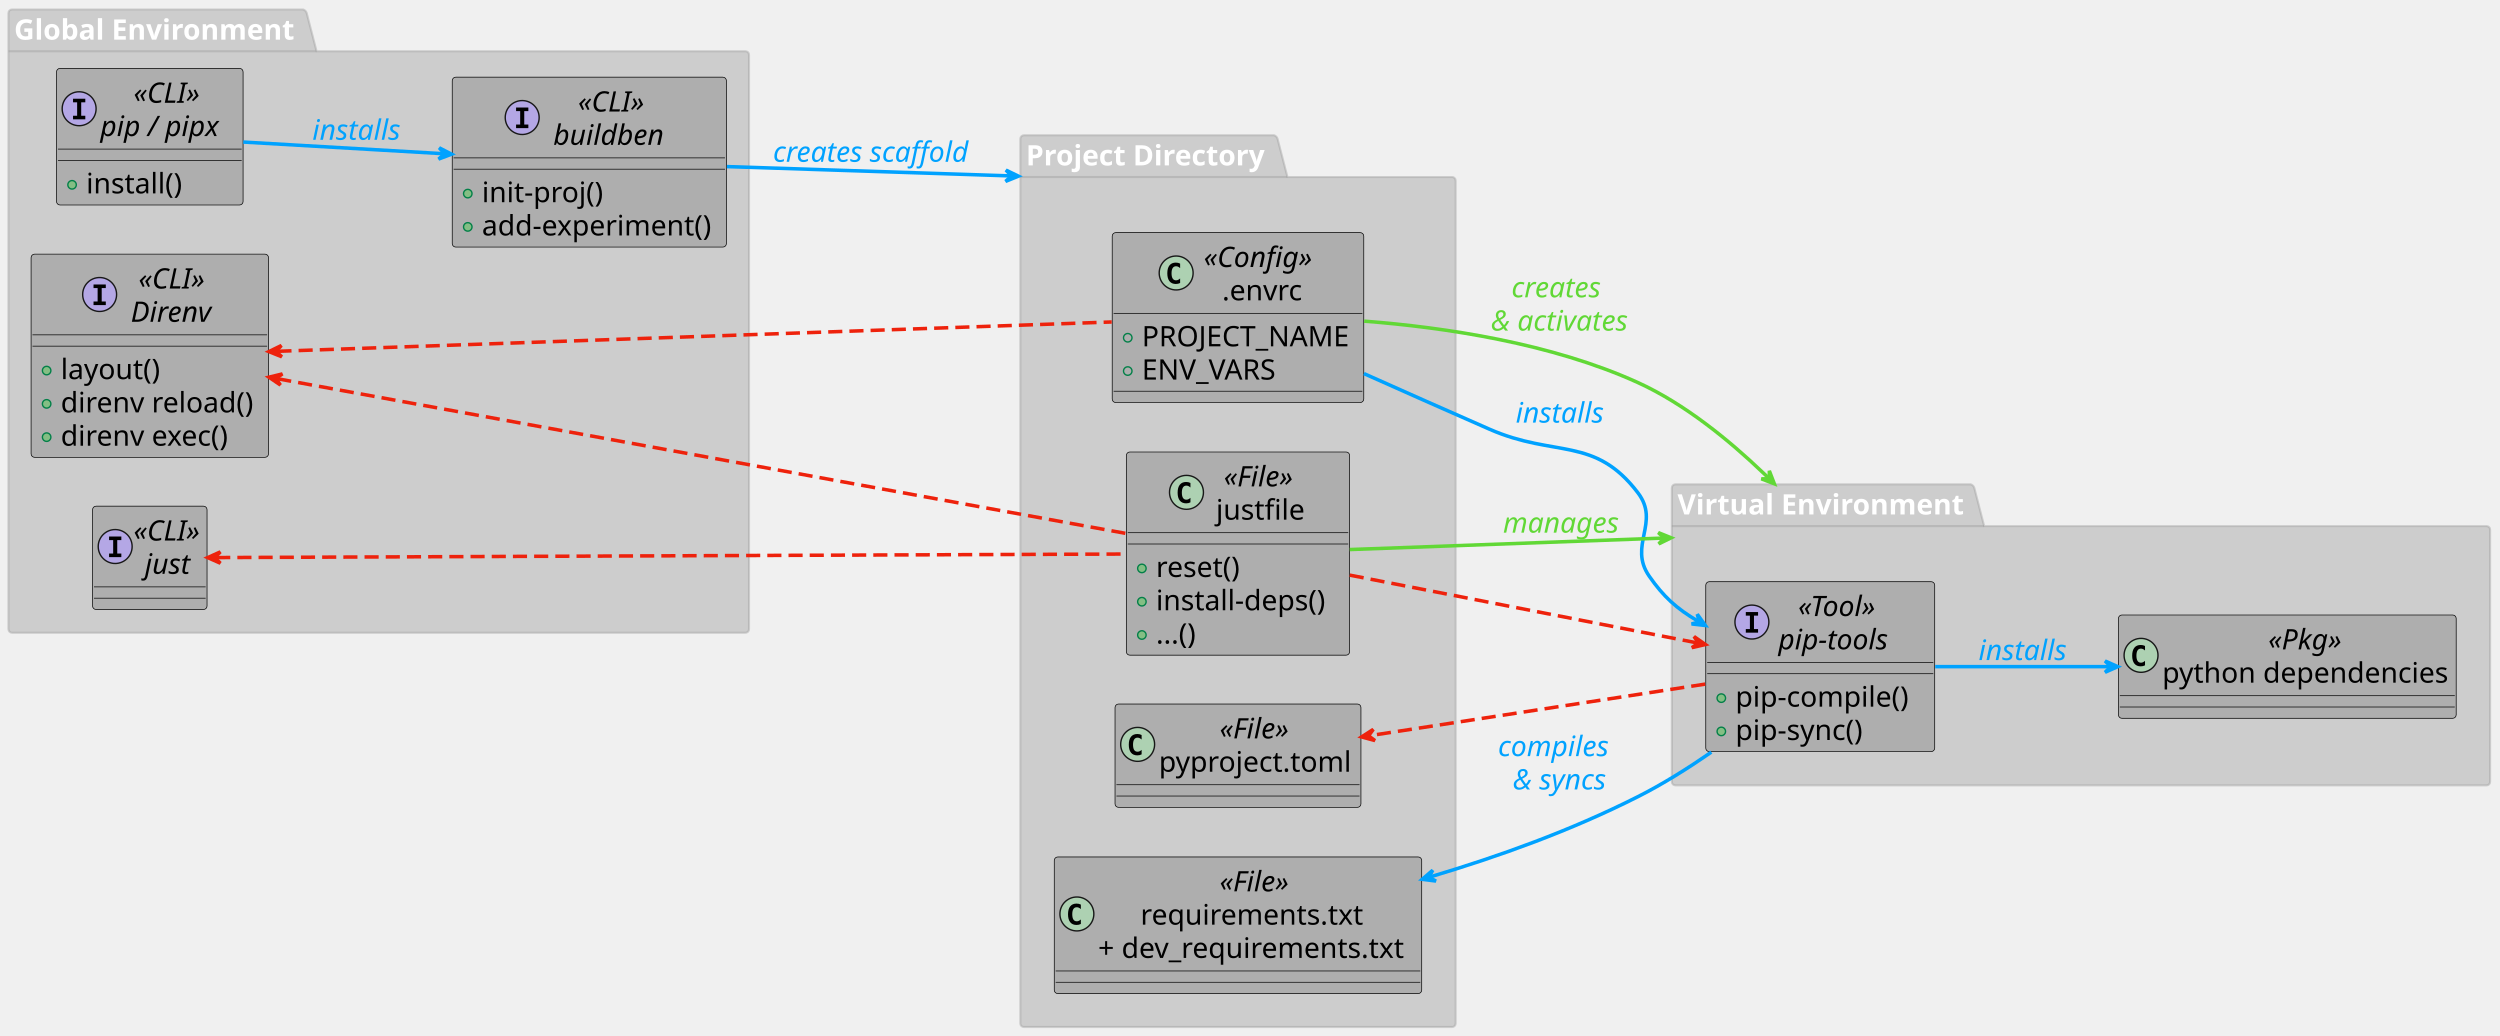
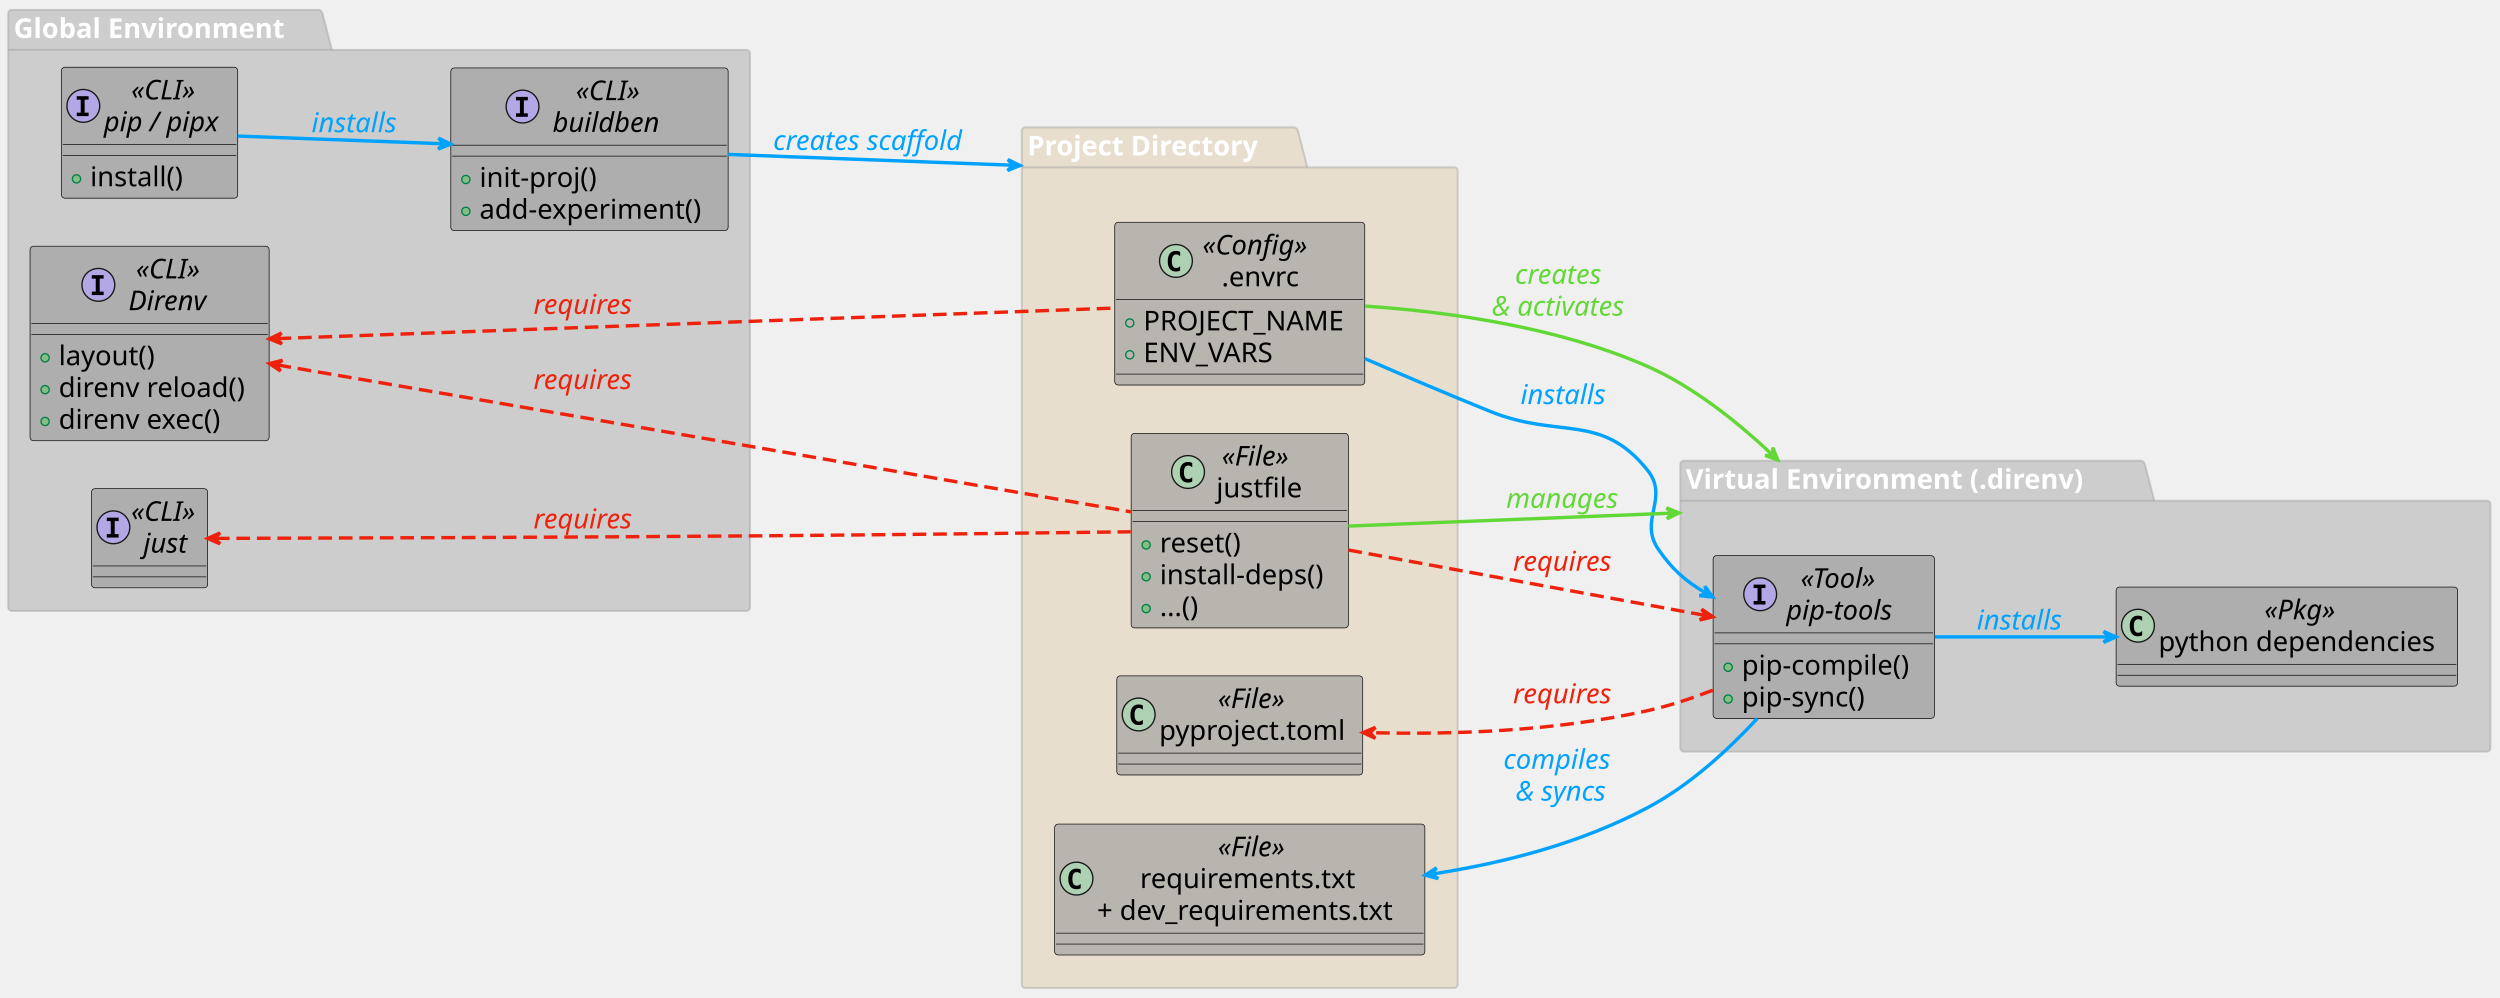
- <svg xmlns="http://www.w3.org/2000/svg" contentStyleType="text/css" height="733px" preserveAspectRatio="none" style="width:1769px;height:733px;" version="1.1" viewBox="0 0 1769 733" width="1769px" zoomAndPan="magnify">
+ <svg xmlns="http://www.w3.org/2000/svg" contentStyleType="text/css" height="730px" preserveAspectRatio="none" style="width:1830px;height:730px;" version="1.1" viewBox="0 0 1830 730" width="1830px" zoomAndPan="magnify">
  <defs />
  <g>
    <g id="cluster_GE">
-       <path d="M8.5,6.719 L214.5,6.719 A3.75,3.75 0 0 1 217,9.219 L224,36.273 L527.5,36.273 A2.5,2.5 0 0 1 530,38.773 L530,445.219 A2.5,2.5 0 0 1 527.5,447.719 L8.5,447.719 A2.5,2.5 0 0 1 6,445.219 L6,9.219 A2.5,2.5 0 0 1 8.5,6.719 " fill="#999999" fill-opacity="0.4" style="stroke:#99999966;stroke-width:1.5;" />
-       <line style="stroke:#99999966;stroke-width:1.5;" x1="6" x2="224" y1="36.273" y2="36.273" />
-       <text fill="#FFFFFF" font-family="sans-serif" font-size="20" font-weight="bold" lengthAdjust="spacing" textLength="205" x="10" y="28.055">Global Environment</text>
+       <path d="M8.5,7.217 L233.5,7.217 A3.75,3.75 0 0 1 236,9.717 L243,36.498 L546.5,36.498 A2.5,2.5 0 0 1 549,38.998 L549,444.717 A2.5,2.5 0 0 1 546.5,447.217 L8.5,447.217 A2.5,2.5 0 0 1 6,444.717 L6,9.717 A2.5,2.5 0 0 1 8.5,7.217 " fill="#999999" fill-opacity="0.4" style="stroke:#99999966;stroke-width:1.5;" />
+       <line style="stroke:#99999966;stroke-width:1.5;" x1="6" x2="243" y1="36.498" y2="36.498" />
+       <text fill="#FFFFFF" font-family="sans-serif" font-size="20" font-weight="bold" lengthAdjust="spacing" textLength="224" x="10" y="27.781">Global Environment</text>
    </g>
    <g id="cluster_PDIR">
-       <path d="M724.5,95.719 L901.5,95.719 A3.75,3.75 0 0 1 904,98.219 L911,125.273 L1027.5,125.273 A2.5,2.5 0 0 1 1030,127.773 L1030,724.219 A2.5,2.5 0 0 1 1027.5,726.719 L724.5,726.719 A2.5,2.5 0 0 1 722,724.219 L722,98.219 A2.5,2.5 0 0 1 724.5,95.719 " fill="#999999" fill-opacity="0.4" style="stroke:#99999966;stroke-width:1.5;" />
-       <line style="stroke:#99999966;stroke-width:1.5;" x1="722" x2="911" y1="125.273" y2="125.273" />
-       <text fill="#FFFFFF" font-family="sans-serif" font-size="20" font-weight="bold" lengthAdjust="spacing" textLength="176" x="726" y="117.055">Project Directory</text>
+       <path d="M750.5,93.217 L947.5,93.217 A3.75,3.75 0 0 1 950,95.717 L957,122.498 L1064.5,122.498 A2.5,2.5 0 0 1 1067,124.998 L1067,720.717 A2.5,2.5 0 0 1 1064.5,723.217 L750.5,723.217 A2.5,2.5 0 0 1 748,720.717 L748,95.717 A2.5,2.5 0 0 1 750.5,93.217 " fill="#D9C499" fill-opacity="0.4" style="stroke:#99999966;stroke-width:1.5;" />
+       <line style="stroke:#99999966;stroke-width:1.5;" x1="748" x2="957" y1="122.498" y2="122.498" />
+       <text fill="#FFFFFF" font-family="sans-serif" font-size="20" font-weight="bold" lengthAdjust="spacing" textLength="196" x="752" y="113.781">Project Directory</text>
    </g>
    <g id="cluster_VENV">
-       <path d="M1185.5,342.719 L1394.5,342.719 A3.75,3.75 0 0 1 1397,345.219 L1404,372.273 L1759.5,372.273 A2.5,2.5 0 0 1 1762,374.773 L1762,553.219 A2.5,2.5 0 0 1 1759.5,555.719 L1185.5,555.719 A2.5,2.5 0 0 1 1183,553.219 L1183,345.219 A2.5,2.5 0 0 1 1185.5,342.719 " fill="#999999" fill-opacity="0.4" style="stroke:#99999966;stroke-width:1.5;" />
-       <line style="stroke:#99999966;stroke-width:1.5;" x1="1183" x2="1404" y1="372.273" y2="372.273" />
-       <text fill="#FFFFFF" font-family="sans-serif" font-size="20" font-weight="bold" lengthAdjust="spacing" textLength="208" x="1187" y="364.055">Virtual Environment</text>
+       <path d="M1232.5,337.217 L1567.5,337.217 A3.75,3.75 0 0 1 1570,339.717 L1577,366.498 L1820.5,366.498 A2.5,2.5 0 0 1 1823,368.998 L1823,547.717 A2.5,2.5 0 0 1 1820.5,550.217 L1232.5,550.217 A2.5,2.5 0 0 1 1230,547.717 L1230,339.717 A2.5,2.5 0 0 1 1232.5,337.217 " fill="#999999" fill-opacity="0.4" style="stroke:#99999966;stroke-width:1.5;" />
+       <line style="stroke:#99999966;stroke-width:1.5;" x1="1230" x2="1577" y1="366.498" y2="366.498" />
+       <text fill="#FFFFFF" font-family="sans-serif" font-size="20" font-weight="bold" lengthAdjust="spacing" textLength="334" x="1234" y="357.781">Virtual Environment (.direnv)</text>
    </g>
    <g id="elem_B">
-       <rect codeLine="26" fill="#999999" fill-opacity="0.6" height="120.219" id="B" rx="2.5" ry="2.5" style="stroke:#000000;stroke-width:0.5;" width="194" x="320" y="54.609" />
-       <ellipse cx="369.5" cy="83.163" fill="#B4A7E5" rx="12" ry="12" style="stroke:#181818;stroke-width:1.0;" />
-       <path d="M365.18,78.622 L365.18,76.083 L373.861,76.083 L373.861,78.622 L370.961,78.622 L370.961,88.124 L373.861,88.124 L373.861,90.663 L365.18,90.663 L365.18,88.124 L368.08,88.124 L368.08,78.622 Z " fill="#000000" />
-       <text fill="#000000" font-family="sans-serif" font-size="20" font-style="italic" lengthAdjust="spacing" textLength="51" x="409" y="78.945">«CLI»</text>
-       <text fill="#000000" font-family="sans-serif" font-size="20" font-style="italic" lengthAdjust="spacing" textLength="86" x="391.5" y="102.499">buildben</text>
-       <line style="stroke:#000000;stroke-width:0.5;" x1="321" x2="513" y1="111.718" y2="111.718" />
-       <line style="stroke:#000000;stroke-width:0.5;" x1="321" x2="513" y1="119.718" y2="119.718" />
-       <ellipse cx="331" cy="136.995" fill="#84BE84" rx="3" ry="3" style="stroke:#038048;stroke-width:1.0;" />
-       <text fill="#000000" font-family="sans-serif" font-size="20" lengthAdjust="spacing" textLength="96" x="341" y="143.054">init-proj()</text>
-       <ellipse cx="331" cy="160.55" fill="#84BE84" rx="3" ry="3" style="stroke:#038048;stroke-width:1.0;" />
-       <text fill="#000000" font-family="sans-serif" font-size="20" lengthAdjust="spacing" textLength="167" x="341" y="166.609">add-experiment()</text>
+       <rect codeLine="26" fill="#999999" fill-opacity="0.6" height="119.125" id="B" rx="2.5" ry="2.5" style="stroke:#000000;stroke-width:0.5;" width="203" x="330" y="49.717" />
+       <ellipse cx="382.5" cy="77.998" fill="#B4A7E5" rx="12" ry="12" style="stroke:#181818;stroke-width:1.0;" />
+       <path d="M377.688,73.451 L377.688,70.92 L386.359,70.92 L386.359,73.451 L383.469,73.451 L383.469,82.951 L386.359,82.951 L386.359,85.498 L377.688,85.498 L377.688,82.951 L380.578,82.951 L380.578,73.451 L377.688,73.451 Z " fill="#000000" />
+       <text fill="#000000" font-family="sans-serif" font-size="20" font-style="italic" lengthAdjust="spacing" textLength="55" x="421.5" y="73.281">«CLI»</text>
+       <text fill="#000000" font-family="sans-serif" font-size="20" font-style="italic" lengthAdjust="spacing" textLength="89" x="404.5" y="96.562">buildben</text>
+       <line style="stroke:#000000;stroke-width:0.5;" x1="331" x2="532" y1="106.279" y2="106.279" />
+       <line style="stroke:#000000;stroke-width:0.5;" x1="331" x2="532" y1="114.279" y2="114.279" />
+       <ellipse cx="341" cy="131.42" fill="#84BE84" rx="3" ry="3" style="stroke:#038048;stroke-width:1.0;" />
+       <text fill="#000000" font-family="sans-serif" font-size="20" lengthAdjust="spacing" textLength="95" x="351" y="136.844">init-proj()</text>
+       <ellipse cx="341" cy="154.701" fill="#84BE84" rx="3" ry="3" style="stroke:#038048;stroke-width:1.0;" />
+       <text fill="#000000" font-family="sans-serif" font-size="20" lengthAdjust="spacing" textLength="176" x="351" y="160.125">add-experiment()</text>
    </g>
    <g id="elem_PIP">
-       <rect codeLine="30" fill="#999999" fill-opacity="0.6" height="96.664" id="PIP" rx="2.5" ry="2.5" style="stroke:#000000;stroke-width:0.5;" width="132" x="40" y="48.389" />
-       <ellipse cx="56" cy="76.943" fill="#B4A7E5" rx="12" ry="12" style="stroke:#181818;stroke-width:1.0;" />
-       <path d="M51.68,72.402 L51.68,69.863 L60.361,69.863 L60.361,72.402 L57.461,72.402 L57.461,81.904 L60.361,81.904 L60.361,84.443 L51.68,84.443 L51.68,81.904 L54.58,81.904 L54.58,72.402 Z " fill="#000000" />
-       <text fill="#000000" font-family="sans-serif" font-size="20" font-style="italic" lengthAdjust="spacing" textLength="51" x="94.5" y="72.725">«CLI»</text>
-       <text fill="#000000" font-family="sans-serif" font-size="20" font-style="italic" lengthAdjust="spacing" textLength="98" x="71" y="96.279">pip / pipx</text>
-       <line style="stroke:#000000;stroke-width:0.5;" x1="41" x2="171" y1="105.498" y2="105.498" />
-       <line style="stroke:#000000;stroke-width:0.5;" x1="41" x2="171" y1="113.498" y2="113.498" />
-       <ellipse cx="51" cy="130.775" fill="#84BE84" rx="3" ry="3" style="stroke:#038048;stroke-width:1.0;" />
-       <text fill="#000000" font-family="sans-serif" font-size="20" lengthAdjust="spacing" textLength="72" x="61" y="136.834">install()</text>
+       <rect codeLine="30" fill="#999999" fill-opacity="0.6" height="95.844" id="PIP" rx="2.5" ry="2.5" style="stroke:#000000;stroke-width:0.5;" width="129" x="45" y="49.217" />
+       <ellipse cx="61" cy="77.498" fill="#B4A7E5" rx="12" ry="12" style="stroke:#181818;stroke-width:1.0;" />
+       <path d="M56.188,72.951 L56.188,70.42 L64.859,70.42 L64.859,72.951 L61.969,72.951 L61.969,82.451 L64.859,82.451 L64.859,84.998 L56.188,84.998 L56.188,82.451 L59.078,82.451 L59.078,72.951 L56.188,72.951 Z " fill="#000000" />
+       <text fill="#000000" font-family="sans-serif" font-size="20" font-style="italic" lengthAdjust="spacing" textLength="55" x="96" y="72.781">«CLI»</text>
+       <text fill="#000000" font-family="sans-serif" font-size="20" font-style="italic" lengthAdjust="spacing" textLength="95" x="76" y="96.062">pip / pipx</text>
+       <line style="stroke:#000000;stroke-width:0.5;" x1="46" x2="173" y1="105.779" y2="105.779" />
+       <line style="stroke:#000000;stroke-width:0.5;" x1="46" x2="173" y1="113.779" y2="113.779" />
+       <ellipse cx="56" cy="130.92" fill="#84BE84" rx="3" ry="3" style="stroke:#038048;stroke-width:1.0;" />
+       <text fill="#000000" font-family="sans-serif" font-size="20" lengthAdjust="spacing" textLength="77" x="66" y="136.344">install()</text>
    </g>
    <g id="elem_J">
-       <rect codeLine="34" fill="#999999" fill-opacity="0.6" height="73.109" id="J" rx="2.5" ry="2.5" style="stroke:#000000;stroke-width:0.5;" width="81" x="65.5" y="358.169" />
-       <ellipse cx="81.5" cy="386.723" fill="#B4A7E5" rx="12" ry="12" style="stroke:#181818;stroke-width:1.0;" />
-       <path d="M77.18,382.182 L77.18,379.643 L85.861,379.643 L85.861,382.182 L82.961,382.182 L82.961,391.684 L85.861,391.684 L85.861,394.223 L77.18,394.223 L77.18,391.684 L80.08,391.684 L80.08,382.182 Z " fill="#000000" />
-       <text fill="#000000" font-family="sans-serif" font-size="20" font-style="italic" lengthAdjust="spacing" textLength="51" x="94.5" y="382.505">«CLI»</text>
-       <text fill="#000000" font-family="sans-serif" font-size="20" font-style="italic" lengthAdjust="spacing" textLength="35" x="102.5" y="406.059">just</text>
-       <line style="stroke:#000000;stroke-width:0.5;" x1="66.5" x2="145.5" y1="415.278" y2="415.278" />
-       <line style="stroke:#000000;stroke-width:0.5;" x1="66.5" x2="145.5" y1="423.278" y2="423.278" />
+       <rect codeLine="34" fill="#999999" fill-opacity="0.6" height="72.562" id="J" rx="2.5" ry="2.5" style="stroke:#000000;stroke-width:0.5;" width="85" x="67" y="357.717" />
+       <ellipse cx="83" cy="385.998" fill="#B4A7E5" rx="12" ry="12" style="stroke:#181818;stroke-width:1.0;" />
+       <path d="M78.188,381.451 L78.188,378.92 L86.859,378.92 L86.859,381.451 L83.969,381.451 L83.969,390.951 L86.859,390.951 L86.859,393.498 L78.188,393.498 L78.188,390.951 L81.078,390.951 L81.078,381.451 L78.188,381.451 Z " fill="#000000" />
+       <text fill="#000000" font-family="sans-serif" font-size="20" font-style="italic" lengthAdjust="spacing" textLength="55" x="96" y="381.281">«CLI»</text>
+       <text fill="#000000" font-family="sans-serif" font-size="20" font-style="italic" lengthAdjust="spacing" textLength="37" x="105" y="404.562">just</text>
+       <line style="stroke:#000000;stroke-width:0.5;" x1="68" x2="151" y1="414.279" y2="414.279" />
+       <line style="stroke:#000000;stroke-width:0.5;" x1="68" x2="151" y1="422.279" y2="422.279" />
    </g>
    <g id="elem_D">
-       <rect codeLine="35" fill="#999999" fill-opacity="0.6" height="143.773" id="D" rx="2.5" ry="2.5" style="stroke:#000000;stroke-width:0.5;" width="168" x="22" y="179.829" />
-       <ellipse cx="70.5" cy="208.383" fill="#B4A7E5" rx="12" ry="12" style="stroke:#181818;stroke-width:1.0;" />
-       <path d="M66.18,203.842 L66.18,201.303 L74.861,201.303 L74.861,203.842 L71.961,203.842 L71.961,213.344 L74.861,213.344 L74.861,215.883 L66.18,215.883 L66.18,213.344 L69.08,213.344 L69.08,203.842 Z " fill="#000000" />
-       <text fill="#000000" font-family="sans-serif" font-size="20" font-style="italic" lengthAdjust="spacing" textLength="51" x="98" y="204.165">«CLI»</text>
-       <text fill="#000000" font-family="sans-serif" font-size="20" font-style="italic" lengthAdjust="spacing" textLength="62" x="92.5" y="227.719">Direnv</text>
-       <line style="stroke:#000000;stroke-width:0.5;" x1="23" x2="189" y1="236.938" y2="236.938" />
-       <line style="stroke:#000000;stroke-width:0.5;" x1="23" x2="189" y1="244.938" y2="244.938" />
-       <ellipse cx="33" cy="262.216" fill="#84BE84" rx="3" ry="3" style="stroke:#038048;stroke-width:1.0;" />
-       <text fill="#000000" font-family="sans-serif" font-size="20" lengthAdjust="spacing" textLength="72" x="43" y="268.274">layout()</text>
-       <ellipse cx="33" cy="285.77" fill="#84BE84" rx="3" ry="3" style="stroke:#038048;stroke-width:1.0;" />
-       <text fill="#000000" font-family="sans-serif" font-size="20" lengthAdjust="spacing" textLength="141" x="43" y="291.829">direnv reload()</text>
-       <ellipse cx="33" cy="309.325" fill="#84BE84" rx="3" ry="3" style="stroke:#038048;stroke-width:1.0;" />
-       <text fill="#000000" font-family="sans-serif" font-size="20" lengthAdjust="spacing" textLength="124" x="43" y="315.383">direnv exec()</text>
+       <rect codeLine="35" fill="#999999" fill-opacity="0.6" height="142.406" id="D" rx="2.5" ry="2.5" style="stroke:#000000;stroke-width:0.5;" width="175" x="22" y="180.217" />
+       <ellipse cx="72" cy="208.498" fill="#B4A7E5" rx="12" ry="12" style="stroke:#181818;stroke-width:1.0;" />
+       <path d="M67.188,203.951 L67.188,201.42 L75.859,201.42 L75.859,203.951 L72.969,203.951 L72.969,213.451 L75.859,213.451 L75.859,215.998 L67.188,215.998 L67.188,213.451 L70.078,213.451 L70.078,203.951 L67.188,203.951 Z " fill="#000000" />
+       <text fill="#000000" font-family="sans-serif" font-size="20" font-style="italic" lengthAdjust="spacing" textLength="55" x="99.5" y="203.781">«CLI»</text>
+       <text fill="#000000" font-family="sans-serif" font-size="20" font-style="italic" lengthAdjust="spacing" textLength="66" x="94" y="227.062">Direnv</text>
+       <line style="stroke:#000000;stroke-width:0.5;" x1="23" x2="196" y1="236.779" y2="236.779" />
+       <line style="stroke:#000000;stroke-width:0.5;" x1="23" x2="196" y1="244.779" y2="244.779" />
+       <ellipse cx="33" cy="261.92" fill="#84BE84" rx="3" ry="3" style="stroke:#038048;stroke-width:1.0;" />
+       <text fill="#000000" font-family="sans-serif" font-size="20" lengthAdjust="spacing" textLength="78" x="43" y="267.344">layout()</text>
+       <ellipse cx="33" cy="285.201" fill="#84BE84" rx="3" ry="3" style="stroke:#038048;stroke-width:1.0;" />
+       <text fill="#000000" font-family="sans-serif" font-size="20" lengthAdjust="spacing" textLength="148" x="43" y="290.625">direnv reload()</text>
+       <ellipse cx="33" cy="308.482" fill="#84BE84" rx="3" ry="3" style="stroke:#038048;stroke-width:1.0;" />
+       <text fill="#000000" font-family="sans-serif" font-size="20" lengthAdjust="spacing" textLength="131" x="43" y="313.906">direnv exec()</text>
    </g>
    <g id="elem_PPRT">
-       <rect codeLine="46" fill="#999999" fill-opacity="0.6" height="73.109" id="PPRT" rx="2.5" ry="2.5" style="stroke:#000000;stroke-width:0.5;" width="174" x="789" y="498.169" />
-       <ellipse cx="805" cy="526.723" fill="#ADD1B2" rx="12" ry="12" style="stroke:#181818;stroke-width:1.0;" />
-       <path d="M807.807,533.803 Q807.123,534.155 806.371,534.331 Q805.619,534.507 804.789,534.507 Q801.84,534.507 800.287,532.563 Q798.734,530.62 798.734,526.948 Q798.734,523.266 800.287,521.323 Q801.84,519.38 804.789,519.38 Q805.619,519.38 806.381,519.556 Q807.143,519.731 807.807,520.083 L807.807,523.286 Q807.064,522.602 806.366,522.285 Q805.668,521.968 804.926,521.968 Q803.344,521.968 802.538,523.222 Q801.732,524.477 801.732,526.948 Q801.732,529.409 802.538,530.664 Q803.344,531.919 804.926,531.919 Q805.668,531.919 806.366,531.601 Q807.064,531.284 807.807,530.6 Z " fill="#000000" />
-       <text fill="#000000" font-family="sans-serif" font-size="20" font-style="italic" lengthAdjust="spacing" textLength="54" x="863" y="522.505">«File»</text>
-       <text fill="#000000" font-family="sans-serif" font-size="20" lengthAdjust="spacing" textLength="140" x="820" y="546.059">pyproject.toml</text>
-       <line style="stroke:#000000;stroke-width:0.5;" x1="790" x2="962" y1="555.278" y2="555.278" />
-       <line style="stroke:#000000;stroke-width:0.5;" x1="790" x2="962" y1="563.278" y2="563.278" />
+       <rect codeLine="46" fill="#999999" fill-opacity="0.6" height="72.562" id="PPRT" rx="2.5" ry="2.5" style="stroke:#000000;stroke-width:0.5;" width="180" x="817.5" y="494.717" />
+       <ellipse cx="833.5" cy="522.998" fill="#ADD1B2" rx="12" ry="12" style="stroke:#181818;stroke-width:1.0;" />
+       <path d="M836.562,530.076 Q835.875,530.436 835.125,530.607 Q834.375,530.779 833.547,530.779 Q830.594,530.779 829.031,528.842 Q827.484,526.889 827.484,523.217 Q827.484,519.545 829.031,517.607 Q830.594,515.654 833.547,515.654 Q834.375,515.654 835.125,515.826 Q835.891,515.998 836.562,516.357 L836.562,519.561 Q835.812,518.873 835.109,518.561 Q834.422,518.248 833.672,518.248 Q832.094,518.248 831.281,519.498 Q830.484,520.748 830.484,523.217 Q830.484,525.686 831.281,526.936 Q832.094,528.186 833.672,528.186 Q834.422,528.186 835.109,527.873 Q835.812,527.561 836.562,526.873 L836.562,530.076 Z " fill="#000000" />
+       <text fill="#000000" font-family="sans-serif" font-size="20" font-style="italic" lengthAdjust="spacing" textLength="60" x="891.5" y="518.281">«File»</text>
+       <text fill="#000000" font-family="sans-serif" font-size="20" lengthAdjust="spacing" textLength="146" x="848.5" y="541.562">pyproject.toml</text>
+       <line style="stroke:#000000;stroke-width:0.5;" x1="818.5" x2="996.5" y1="551.279" y2="551.279" />
+       <line style="stroke:#000000;stroke-width:0.5;" x1="818.5" x2="996.5" y1="559.279" y2="559.279" />
    </g>
    <g id="elem_JF">
-       <rect codeLine="48" fill="#999999" fill-opacity="0.6" height="143.773" id="JF" rx="2.5" ry="2.5" style="stroke:#000000;stroke-width:0.5;" width="158" x="797" y="319.829" />
-       <ellipse cx="839.55" cy="348.383" fill="#ADD1B2" rx="12" ry="12" style="stroke:#181818;stroke-width:1.0;" />
-       <path d="M842.357,355.464 Q841.673,355.815 840.921,355.991 Q840.169,356.167 839.339,356.167 Q836.39,356.167 834.837,354.223 Q833.284,352.28 833.284,348.608 Q833.284,344.926 834.837,342.983 Q836.39,341.04 839.339,341.04 Q840.169,341.04 840.931,341.216 Q841.693,341.391 842.357,341.743 L842.357,344.946 Q841.615,344.262 840.916,343.945 Q840.218,343.628 839.476,343.628 Q837.894,343.628 837.088,344.882 Q836.282,346.137 836.282,348.608 Q836.282,351.069 837.088,352.324 Q837.894,353.579 839.476,353.579 Q840.218,353.579 840.916,353.261 Q841.615,352.944 842.357,352.26 Z " fill="#000000" />
-       <text fill="#000000" font-family="sans-serif" font-size="20" font-style="italic" lengthAdjust="spacing" textLength="54" x="865.95" y="344.165">«File»</text>
-       <text fill="#000000" font-family="sans-serif" font-size="20" lengthAdjust="spacing" textLength="65" x="860.45" y="367.719">justfile</text>
-       <line style="stroke:#000000;stroke-width:0.5;" x1="798" x2="954" y1="376.938" y2="376.938" />
-       <line style="stroke:#000000;stroke-width:0.5;" x1="798" x2="954" y1="384.938" y2="384.938" />
-       <ellipse cx="808" cy="402.216" fill="#84BE84" rx="3" ry="3" style="stroke:#038048;stroke-width:1.0;" />
-       <text fill="#000000" font-family="sans-serif" font-size="20" lengthAdjust="spacing" textLength="61" x="818" y="408.274">reset()</text>
-       <ellipse cx="808" cy="425.77" fill="#84BE84" rx="3" ry="3" style="stroke:#038048;stroke-width:1.0;" />
-       <text fill="#000000" font-family="sans-serif" font-size="20" lengthAdjust="spacing" textLength="131" x="818" y="431.829">install-deps()</text>
-       <ellipse cx="808" cy="449.325" fill="#84BE84" rx="3" ry="3" style="stroke:#038048;stroke-width:1.0;" />
-       <text fill="#000000" font-family="sans-serif" font-size="20" lengthAdjust="spacing" textLength="32" x="818" y="455.383">...()</text>
+       <rect codeLine="48" fill="#999999" fill-opacity="0.6" height="142.406" id="JF" rx="2.5" ry="2.5" style="stroke:#000000;stroke-width:0.5;" width="159" x="828" y="317.217" />
+       <ellipse cx="869.65" cy="345.498" fill="#ADD1B2" rx="12" ry="12" style="stroke:#181818;stroke-width:1.0;" />
+       <path d="M872.712,352.576 Q872.025,352.935 871.275,353.107 Q870.525,353.279 869.697,353.279 Q866.744,353.279 865.181,351.342 Q863.634,349.389 863.634,345.717 Q863.634,342.045 865.181,340.107 Q866.744,338.154 869.697,338.154 Q870.525,338.154 871.275,338.326 Q872.041,338.498 872.712,338.857 L872.712,342.06 Q871.962,341.373 871.259,341.06 Q870.572,340.748 869.822,340.748 Q868.244,340.748 867.431,341.998 Q866.634,343.248 866.634,345.717 Q866.634,348.185 867.431,349.435 Q868.244,350.685 869.822,350.685 Q870.572,350.685 871.259,350.373 Q871.962,350.06 872.712,349.373 L872.712,352.576 Z " fill="#000000" />
+       <text fill="#000000" font-family="sans-serif" font-size="20" font-style="italic" lengthAdjust="spacing" textLength="60" x="894.35" y="340.781">«File»</text>
+       <text fill="#000000" font-family="sans-serif" font-size="20" lengthAdjust="spacing" textLength="68" x="890.35" y="364.062">justfile</text>
+       <line style="stroke:#000000;stroke-width:0.5;" x1="829" x2="986" y1="373.779" y2="373.779" />
+       <line style="stroke:#000000;stroke-width:0.5;" x1="829" x2="986" y1="381.779" y2="381.779" />
+       <ellipse cx="839" cy="398.92" fill="#84BE84" rx="3" ry="3" style="stroke:#038048;stroke-width:1.0;" />
+       <text fill="#000000" font-family="sans-serif" font-size="20" lengthAdjust="spacing" textLength="66" x="849" y="404.344">reset()</text>
+       <ellipse cx="839" cy="422.201" fill="#84BE84" rx="3" ry="3" style="stroke:#038048;stroke-width:1.0;" />
+       <text fill="#000000" font-family="sans-serif" font-size="20" lengthAdjust="spacing" textLength="132" x="849" y="427.625">install-deps()</text>
+       <ellipse cx="839" cy="445.482" fill="#84BE84" rx="3" ry="3" style="stroke:#038048;stroke-width:1.0;" />
+       <text fill="#000000" font-family="sans-serif" font-size="20" lengthAdjust="spacing" textLength="34" x="849" y="450.906">...()</text>
    </g>
    <g id="elem_ERC">
-       <rect codeLine="54" fill="#999999" fill-opacity="0.6" height="120.219" id="ERC" rx="2.5" ry="2.5" style="stroke:#000000;stroke-width:0.5;" width="178" x="787" y="164.609" />
-       <ellipse cx="832.25" cy="193.163" fill="#ADD1B2" rx="12" ry="12" style="stroke:#181818;stroke-width:1.0;" />
-       <path d="M835.057,200.244 Q834.373,200.595 833.621,200.771 Q832.869,200.947 832.039,200.947 Q829.09,200.947 827.537,199.003 Q825.984,197.06 825.984,193.388 Q825.984,189.706 827.537,187.763 Q829.09,185.82 832.039,185.82 Q832.869,185.82 833.631,185.995 Q834.393,186.171 835.057,186.523 L835.057,189.726 Q834.314,189.042 833.616,188.725 Q832.918,188.408 832.176,188.408 Q830.594,188.408 829.788,189.662 Q828.982,190.917 828.982,193.388 Q828.982,195.849 829.788,197.104 Q830.594,198.359 832.176,198.359 Q832.918,198.359 833.616,198.041 Q834.314,197.724 835.057,197.04 Z " fill="#000000" />
-       <text fill="#000000" font-family="sans-serif" font-size="20" font-style="italic" lengthAdjust="spacing" textLength="83" x="851.75" y="188.945">«Config»</text>
-       <text fill="#000000" font-family="sans-serif" font-size="20" lengthAdjust="spacing" textLength="57" x="864.75" y="212.499">.envrc</text>
-       <line style="stroke:#000000;stroke-width:0.5;" x1="788" x2="964" y1="221.718" y2="221.718" />
-       <ellipse cx="798" cy="238.995" fill="none" rx="3" ry="3" style="stroke:#038048;stroke-width:1.0;" />
-       <text fill="#000000" font-family="sans-serif" font-size="20" lengthAdjust="spacing" textLength="151" x="808" y="245.054">PROJECT_NAME</text>
-       <ellipse cx="798" cy="262.55" fill="none" rx="3" ry="3" style="stroke:#038048;stroke-width:1.0;" />
-       <text fill="#000000" font-family="sans-serif" font-size="20" lengthAdjust="spacing" textLength="100" x="808" y="268.609">ENV_VARS</text>
-       <line style="stroke:#000000;stroke-width:0.5;" x1="788" x2="964" y1="276.827" y2="276.827" />
+       <rect codeLine="54" fill="#999999" fill-opacity="0.6" height="119.125" id="ERC" rx="2.5" ry="2.5" style="stroke:#000000;stroke-width:0.5;" width="183" x="816" y="162.717" />
+       <ellipse cx="860.8" cy="190.998" fill="#ADD1B2" rx="12" ry="12" style="stroke:#181818;stroke-width:1.0;" />
+       <path d="M863.862,198.076 Q863.175,198.435 862.425,198.607 Q861.675,198.779 860.847,198.779 Q857.894,198.779 856.331,196.842 Q854.784,194.889 854.784,191.217 Q854.784,187.545 856.331,185.607 Q857.894,183.654 860.847,183.654 Q861.675,183.654 862.425,183.826 Q863.191,183.998 863.862,184.357 L863.862,187.56 Q863.112,186.873 862.409,186.56 Q861.722,186.248 860.972,186.248 Q859.394,186.248 858.581,187.498 Q857.784,188.748 857.784,191.217 Q857.784,193.685 858.581,194.935 Q859.394,196.185 860.972,196.185 Q861.722,196.185 862.409,195.873 Q863.112,195.56 863.862,194.873 L863.862,198.076 Z " fill="#000000" />
+       <text fill="#000000" font-family="sans-serif" font-size="20" font-style="italic" lengthAdjust="spacing" textLength="89" x="880.2" y="186.281">«Config»</text>
+       <text fill="#000000" font-family="sans-serif" font-size="20" lengthAdjust="spacing" textLength="61" x="894.2" y="209.562">.envrc</text>
+       <line style="stroke:#000000;stroke-width:0.5;" x1="817" x2="998" y1="219.279" y2="219.279" />
+       <ellipse cx="827" cy="236.42" fill="none" rx="3" ry="3" style="stroke:#038048;stroke-width:1.0;" />
+       <text fill="#000000" font-family="sans-serif" font-size="20" lengthAdjust="spacing" textLength="156" x="837" y="241.844">PROJECT_NAME</text>
+       <ellipse cx="827" cy="259.701" fill="none" rx="3" ry="3" style="stroke:#038048;stroke-width:1.0;" />
+       <text fill="#000000" font-family="sans-serif" font-size="20" lengthAdjust="spacing" textLength="107" x="837" y="265.125">ENV_VARS</text>
+       <line style="stroke:#000000;stroke-width:0.5;" x1="817" x2="998" y1="273.842" y2="273.842" />
    </g>
    <g id="elem_RE">
-       <rect codeLine="59" fill="#999999" fill-opacity="0.6" height="96.664" id="RE" rx="2.5" ry="2.5" style="stroke:#000000;stroke-width:0.5;" width="260" x="746" y="606.389" />
-       <ellipse cx="762" cy="646.721" fill="#ADD1B2" rx="12" ry="12" style="stroke:#181818;stroke-width:1.0;" />
-       <path d="M764.807,653.801 Q764.123,654.152 763.371,654.328 Q762.619,654.504 761.789,654.504 Q758.84,654.504 757.287,652.561 Q755.734,650.617 755.734,646.945 Q755.734,643.264 757.287,641.32 Q758.84,639.377 761.789,639.377 Q762.619,639.377 763.381,639.553 Q764.143,639.729 764.807,640.08 L764.807,643.283 Q764.064,642.6 763.366,642.282 Q762.668,641.965 761.926,641.965 Q760.344,641.965 759.538,643.22 Q758.732,644.475 758.732,646.945 Q758.732,649.406 759.538,650.661 Q760.344,651.916 761.926,651.916 Q762.668,651.916 763.366,651.599 Q764.064,651.281 764.807,650.598 Z " fill="#000000" />
-       <text fill="#000000" font-family="sans-serif" font-size="20" font-style="italic" lengthAdjust="spacing" textLength="54" x="863" y="630.725">«File»</text>
-       <text fill="#000000" font-family="sans-serif" font-size="20" lengthAdjust="spacing" textLength="160" x="807" y="654.279">requirements.txt</text>
-       <text fill="#000000" font-family="sans-serif" font-size="20" lengthAdjust="spacing" textLength="226" x="777" y="677.834">+ dev_requirements.txt</text>
-       <line style="stroke:#000000;stroke-width:0.5;" x1="747" x2="1005" y1="687.053" y2="687.053" />
-       <line style="stroke:#000000;stroke-width:0.5;" x1="747" x2="1005" y1="695.053" y2="695.053" />
+       <rect codeLine="59" fill="#999999" fill-opacity="0.6" height="95.844" id="RE" rx="2.5" ry="2.5" style="stroke:#000000;stroke-width:0.5;" width="271" x="772" y="603.217" />
+       <ellipse cx="788" cy="643.139" fill="#ADD1B2" rx="12" ry="12" style="stroke:#181818;stroke-width:1.0;" />
+       <path d="M791.062,650.217 Q790.375,650.576 789.625,650.748 Q788.875,650.92 788.047,650.92 Q785.094,650.92 783.531,648.982 Q781.984,647.029 781.984,643.357 Q781.984,639.686 783.531,637.748 Q785.094,635.795 788.047,635.795 Q788.875,635.795 789.625,635.967 Q790.391,636.139 791.062,636.498 L791.062,639.701 Q790.312,639.014 789.609,638.701 Q788.922,638.389 788.172,638.389 Q786.594,638.389 785.781,639.639 Q784.984,640.889 784.984,643.357 Q784.984,645.826 785.781,647.076 Q786.594,648.326 788.172,648.326 Q788.922,648.326 789.609,648.014 Q790.312,647.701 791.062,647.014 L791.062,650.217 Z " fill="#000000" />
+       <text fill="#000000" font-family="sans-serif" font-size="20" font-style="italic" lengthAdjust="spacing" textLength="60" x="891.5" y="626.781">«File»</text>
+       <text fill="#000000" font-family="sans-serif" font-size="20" lengthAdjust="spacing" textLength="168" x="834.5" y="650.062">requirements.txt</text>
+       <text fill="#000000" font-family="sans-serif" font-size="20" lengthAdjust="spacing" textLength="237" x="803" y="673.344">+ dev_requirements.txt</text>
+       <line style="stroke:#000000;stroke-width:0.5;" x1="773" x2="1042" y1="683.061" y2="683.061" />
+       <line style="stroke:#000000;stroke-width:0.5;" x1="773" x2="1042" y1="691.061" y2="691.061" />
    </g>
    <g id="elem_PT">
-       <rect codeLine="64" fill="#999999" fill-opacity="0.6" height="120.219" id="PT" rx="2.5" ry="2.5" style="stroke:#000000;stroke-width:0.5;" width="162" x="1207" y="411.609" />
-       <ellipse cx="1239.65" cy="440.163" fill="#B4A7E5" rx="12" ry="12" style="stroke:#181818;stroke-width:1.0;" />
-       <path d="M1235.33,435.622 L1235.33,433.083 L1244.011,433.083 L1244.011,435.622 L1241.111,435.622 L1241.111,445.124 L1244.011,445.124 L1244.011,447.663 L1235.33,447.663 L1235.33,445.124 L1238.23,445.124 L1238.23,435.622 Z " fill="#000000" />
-       <text fill="#000000" font-family="sans-serif" font-size="20" font-style="italic" lengthAdjust="spacing" textLength="63" x="1272.35" y="435.945">«Tool»</text>
-       <text fill="#000000" font-family="sans-serif" font-size="20" font-style="italic" lengthAdjust="spacing" textLength="91" x="1258.35" y="459.499">pip-tools</text>
-       <line style="stroke:#000000;stroke-width:0.5;" x1="1208" x2="1368" y1="468.718" y2="468.718" />
-       <line style="stroke:#000000;stroke-width:0.5;" x1="1208" x2="1368" y1="476.718" y2="476.718" />
-       <ellipse cx="1218" cy="493.995" fill="#84BE84" rx="3" ry="3" style="stroke:#038048;stroke-width:1.0;" />
-       <text fill="#000000" font-family="sans-serif" font-size="20" lengthAdjust="spacing" textLength="135" x="1228" y="500.054">pip-compile()</text>
-       <ellipse cx="1218" cy="517.55" fill="#84BE84" rx="3" ry="3" style="stroke:#038048;stroke-width:1.0;" />
-       <text fill="#000000" font-family="sans-serif" font-size="20" lengthAdjust="spacing" textLength="100" x="1228" y="523.609">pip-sync()</text>
+       <rect codeLine="64" fill="#999999" fill-opacity="0.6" height="119.125" id="PT" rx="2.5" ry="2.5" style="stroke:#000000;stroke-width:0.5;" width="162" x="1254" y="406.717" />
+       <ellipse cx="1288.45" cy="434.998" fill="#B4A7E5" rx="12" ry="12" style="stroke:#181818;stroke-width:1.0;" />
+       <path d="M1283.638,430.451 L1283.638,427.92 L1292.309,427.92 L1292.309,430.451 L1289.419,430.451 L1289.419,439.951 L1292.309,439.951 L1292.309,442.498 L1283.638,442.498 L1283.638,439.951 L1286.528,439.951 L1286.528,430.451 L1283.638,430.451 Z " fill="#000000" />
+       <text fill="#000000" font-family="sans-serif" font-size="20" font-style="italic" lengthAdjust="spacing" textLength="66" x="1318.05" y="430.281">«Tool»</text>
+       <text fill="#000000" font-family="sans-serif" font-size="20" font-style="italic" lengthAdjust="spacing" textLength="87" x="1307.55" y="453.562">pip-tools</text>
+       <line style="stroke:#000000;stroke-width:0.5;" x1="1255" x2="1415" y1="463.279" y2="463.279" />
+       <line style="stroke:#000000;stroke-width:0.5;" x1="1255" x2="1415" y1="471.279" y2="471.279" />
+       <ellipse cx="1265" cy="488.42" fill="#84BE84" rx="3" ry="3" style="stroke:#038048;stroke-width:1.0;" />
+       <text fill="#000000" font-family="sans-serif" font-size="20" lengthAdjust="spacing" textLength="135" x="1275" y="493.844">pip-compile()</text>
+       <ellipse cx="1265" cy="511.701" fill="#84BE84" rx="3" ry="3" style="stroke:#038048;stroke-width:1.0;" />
+       <text fill="#000000" font-family="sans-serif" font-size="20" lengthAdjust="spacing" textLength="100" x="1275" y="517.125">pip-sync()</text>
    </g>
    <g id="elem_PD">
-       <rect codeLine="68" fill="#999999" fill-opacity="0.6" height="73.109" id="PD" rx="2.5" ry="2.5" style="stroke:#000000;stroke-width:0.5;" width="239" x="1499" y="435.169" />
-       <ellipse cx="1515" cy="463.723" fill="#ADD1B2" rx="12" ry="12" style="stroke:#181818;stroke-width:1.0;" />
-       <path d="M1517.807,470.803 Q1517.123,471.155 1516.371,471.331 Q1515.619,471.507 1514.789,471.507 Q1511.84,471.507 1510.287,469.563 Q1508.734,467.62 1508.734,463.948 Q1508.734,460.266 1510.287,458.323 Q1511.84,456.38 1514.789,456.38 Q1515.619,456.38 1516.381,456.555 Q1517.143,456.731 1517.807,457.083 L1517.807,460.286 Q1517.064,459.602 1516.366,459.285 Q1515.668,458.968 1514.926,458.968 Q1513.344,458.968 1512.538,460.223 Q1511.732,461.477 1511.732,463.948 Q1511.732,466.409 1512.538,467.664 Q1513.344,468.919 1514.926,468.919 Q1515.668,468.919 1516.366,468.601 Q1517.064,468.284 1517.807,467.6 Z " fill="#000000" />
-       <text fill="#000000" font-family="sans-serif" font-size="20" font-style="italic" lengthAdjust="spacing" textLength="55" x="1605" y="459.505">«Pkg»</text>
-       <text fill="#000000" font-family="sans-serif" font-size="20" lengthAdjust="spacing" textLength="205" x="1530" y="483.059">python dependencies</text>
-       <line style="stroke:#000000;stroke-width:0.5;" x1="1500" x2="1737" y1="492.278" y2="492.278" />
-       <line style="stroke:#000000;stroke-width:0.5;" x1="1500" x2="1737" y1="500.278" y2="500.278" />
+       <rect codeLine="68" fill="#999999" fill-opacity="0.6" height="72.562" id="PD" rx="2.5" ry="2.5" style="stroke:#000000;stroke-width:0.5;" width="250" x="1549" y="429.717" />
+       <ellipse cx="1565" cy="457.998" fill="#ADD1B2" rx="12" ry="12" style="stroke:#181818;stroke-width:1.0;" />
+       <path d="M1568.062,465.076 Q1567.375,465.435 1566.625,465.607 Q1565.875,465.779 1565.047,465.779 Q1562.094,465.779 1560.531,463.842 Q1558.984,461.889 1558.984,458.217 Q1558.984,454.545 1560.531,452.607 Q1562.094,450.654 1565.047,450.654 Q1565.875,450.654 1566.625,450.826 Q1567.391,450.998 1568.062,451.357 L1568.062,454.56 Q1567.312,453.873 1566.609,453.56 Q1565.922,453.248 1565.172,453.248 Q1563.594,453.248 1562.781,454.498 Q1561.984,455.748 1561.984,458.217 Q1561.984,460.685 1562.781,461.935 Q1563.594,463.185 1565.172,463.185 Q1565.922,463.185 1566.609,462.873 Q1567.312,462.56 1568.062,461.873 L1568.062,465.076 Z " fill="#000000" />
+       <text fill="#000000" font-family="sans-serif" font-size="20" font-style="italic" lengthAdjust="spacing" textLength="61" x="1657.5" y="453.281">«Pkg»</text>
+       <text fill="#000000" font-family="sans-serif" font-size="20" lengthAdjust="spacing" textLength="216" x="1580" y="476.562">python dependencies</text>
+       <line style="stroke:#000000;stroke-width:0.5;" x1="1550" x2="1798" y1="486.279" y2="486.279" />
+       <line style="stroke:#000000;stroke-width:0.5;" x1="1550" x2="1798" y1="494.279" y2="494.279" />
    </g>
    <g id="link_PT_PD">
-       <path codeLine="92" d="M1369.36,471.719 C1408.2,471.719 1449.6,471.719 1492.53,471.719 " fill="none" id="PT-to-PD" style="stroke:#00A2FF;stroke-width:2.5;" />
-       <polygon fill="#00A2FF" points="1498.53,471.719,1489.53,467.719,1493.53,471.719,1489.53,475.719,1498.53,471.719" style="stroke:#00A2FF;stroke-width:2.5;" />
-       <text fill="#00A2FF" font-family="sans-serif" font-size="20" font-style="italic" lengthAdjust="spacing" textLength="68" x="1400" y="467.055">installs</text>
+       <path codeLine="92" d="M1416.29,466.217 C1455.91,466.217 1498.59,466.217 1542.87,466.217 " fill="none" id="PT-to-PD" style="stroke:#00A2FF;stroke-width:2.5;" />
+       <polygon fill="#00A2FF" points="1548.87,466.217,1539.87,462.217,1543.87,466.217,1539.87,470.217,1548.87,466.217" style="stroke:#00A2FF;stroke-width:2.5;" />
+       <text fill="#00A2FF" font-family="sans-serif" font-size="20" font-style="italic" lengthAdjust="spacing" textLength="71" x="1447" y="460.781">installs</text>
    </g>
    <g id="link_PIP_B">
-       <path codeLine="93" d="M172.15,100.519 C214.91,103.009 265.6,105.96 313.55,108.75 " fill="none" id="PIP-to-B" style="stroke:#00A2FF;stroke-width:2.5;" />
-       <polygon fill="#00A2FF" points="319.54,109.099,310.788,104.583,314.548,108.808,310.323,112.569,319.54,109.099" style="stroke:#00A2FF;stroke-width:2.5;" />
-       <text fill="#00A2FF" font-family="sans-serif" font-size="20" font-style="italic" lengthAdjust="spacing" textLength="68" x="221" y="98.915">installs</text>
+       <path codeLine="93" d="M174.1,99.607 C218.58,101.267 272.894,103.301 323.854,105.221 " fill="none" id="PIP-to-B" style="stroke:#00A2FF;stroke-width:2.5;" />
+       <polygon fill="#00A2FF" points="329.85,105.447,321.007,101.111,324.853,105.258,320.706,109.105,329.85,105.447" style="stroke:#00A2FF;stroke-width:2.5;" />
+       <text fill="#00A2FF" font-family="sans-serif" font-size="20" font-style="italic" lengthAdjust="spacing" textLength="71" x="228" y="96.781">installs</text>
    </g>
    <g id="link_B_PDIR">
-       <path codeLine="94" d="M514.36,117.879 C547.355,118.961 585.951,120.228 625.394,121.523 C645.115,122.17 665.048,122.825 684.598,123.467 C694.373,123.788 704.052,124.105 713.561,124.418 C715.939,124.496 712.309,124.376 714.664,124.454 " fill="none" id="B-to-PDIR" style="stroke:#00A2FF;stroke-width:2.5;" />
-       <polygon fill="#00A2FF" points="720.66,124.651,711.796,120.358,715.663,124.487,711.534,128.353,720.66,124.651" style="stroke:#00A2FF;stroke-width:2.5;" />
-       <text fill="#00A2FF" font-family="sans-serif" font-size="20" font-style="italic" lengthAdjust="spacing" textLength="150" x="547" y="114.485">creates scaffold</text>
+       <path codeLine="94" d="M533.02,113.037 C567.533,114.347 607.903,115.879 649.101,117.443 C669.7,118.225 690.506,119.015 710.891,119.789 C721.083,120.176 731.17,120.559 741.073,120.935 C742.311,120.982 743.546,121.029 744.778,121.076 C745.394,121.099 740.013,120.895 740.628,120.918 " fill="none" id="B-to-PDIR" style="stroke:#00A2FF;stroke-width:2.5;" />
+       <polygon fill="#00A2FF" points="746.623,121.146,737.782,116.807,741.627,120.956,737.478,124.802,746.623,121.146" style="stroke:#00A2FF;stroke-width:2.5;" />
+       <text fill="#00A2FF" font-family="sans-serif" font-size="20" font-style="italic" lengthAdjust="spacing" textLength="157" x="566" y="109.781">creates scaffold</text>
    </g>
    <g id="link_ERC_PT">
-       <path codeLine="95" d="M965.12,264.359 C993.46,277.019 1025.02,291.039 1054,303.719 C1100.52,324.069 1128.26,308.309 1159,348.719 C1175.02,369.779 1151.89,385.999 1167,407.719 C1177.05,422.159 1186.235,430.583 1201.545,439.563 " fill="none" id="ERC-to-PT" style="stroke:#00A2FF;stroke-width:2.5;" />
-       <polygon fill="#00A2FF" points="1206.72,442.599,1200.981,434.595,1202.407,440.069,1196.933,441.496,1206.72,442.599" style="stroke:#00A2FF;stroke-width:2.5;" />
-       <text fill="#00A2FF" font-family="sans-serif" font-size="20" font-style="italic" lengthAdjust="spacing" textLength="68" x="1072.5" y="299.055">installs</text>
+       <path codeLine="95" d="M999.09,262.507 C1028.3,275.207 1060.9,289.087 1091,301.217 C1141.61,321.617 1171.9,301.617 1206,344.217 C1222.26,364.537 1199.12,380.877 1214,402.217 C1224.06,416.647 1233.254,425.063 1248.574,434.043 " fill="none" id="ERC-to-PT" style="stroke:#00A2FF;stroke-width:2.5;" />
+       <polygon fill="#00A2FF" points="1253.75,437.077,1248.008,429.075,1249.436,434.548,1243.963,435.976,1253.75,437.077" style="stroke:#00A2FF;stroke-width:2.5;" />
+       <text fill="#00A2FF" font-family="sans-serif" font-size="20" font-style="italic" lengthAdjust="spacing" textLength="71" x="1113" y="295.781">installs</text>
    </g>
    <g id="link_PT_RE">
-       <path codeLine="96" d="M1210.94,532.209 C1194.41,543.669 1176.59,554.839 1159,563.719 C1111.13,587.899 1061.228,605.747 1012.078,620.467 " fill="none" id="PT-to-RE" style="stroke:#00A2FF;stroke-width:2.5;" />
-       <polygon fill="#00A2FF" points="1006.33,622.189,1016.099,623.438,1011.12,620.754,1013.804,615.775,1006.33,622.189" style="stroke:#00A2FF;stroke-width:2.5;" />
-       <text fill="#00A2FF" font-family="sans-serif" font-size="20" font-style="italic" lengthAdjust="spacing" textLength="87" x="1060" y="535.055">compiles</text>
-       <text fill="#00A2FF" font-family="sans-serif" font-size="20" font-style="italic" lengthAdjust="spacing" textLength="72" x="1070.5" y="558.609">&amp; syncs</text>
+       <path codeLine="96" d="M1286.36,525.907 C1264.34,549.697 1236.34,575.177 1206,591.217 C1156.27,617.507 1102.217,631.367 1049.178,639.687 " fill="none" id="PT-to-RE" style="stroke:#00A2FF;stroke-width:2.5;" />
+       <polygon fill="#00A2FF" points="1043.25,640.617,1052.761,643.174,1048.19,639.842,1051.521,635.27,1043.25,640.617" style="stroke:#00A2FF;stroke-width:2.5;" />
+       <text fill="#00A2FF" font-family="sans-serif" font-size="20" font-style="italic" lengthAdjust="spacing" textLength="90" x="1100.5" y="562.781">compiles</text>
+       <text fill="#00A2FF" font-family="sans-serif" font-size="20" font-style="italic" lengthAdjust="spacing" textLength="78" x="1109.5" y="586.062">&amp; syncs</text>
    </g>
    <g id="link_ERC_VENV">
-       <path codeLine="108" d="M965.27,227.239 C1022.67,231.689 1097.92,242.949 1159,270.719 C1192.095,285.764 1223.62,311.676 1247.104,334.115 C1250.039,336.92 1248.604,335.43 1251.275,338.099 " fill="none" id="ERC-to-VENV" style="stroke:#61D836;stroke-width:2.5;" />
-       <polygon fill="#61D836" points="1255.521,342.339,1251.979,333.149,1251.983,338.805,1246.326,338.809,1255.521,342.339" style="stroke:#61D836;stroke-width:2.5;" />
-       <text fill="#61D836" font-family="sans-serif" font-size="20" font-style="italic" lengthAdjust="spacing" textLength="68" x="1069.5" y="210.375">creates</text>
-       <text fill="#61D836" font-family="sans-serif" font-size="20" font-style="italic" lengthAdjust="spacing" textLength="103" x="1055" y="233.929">&amp; activates</text>
+       <path codeLine="108" d="M999.12,224.057 C1059.9,228.177 1140.49,239.317 1206,268.217 C1238.88,282.722 1270.402,307.899 1293.939,329.731 C1295.41,331.095 1296.85,332.446 1298.257,333.781 C1298.96,334.449 1299.655,335.112 1300.342,335.771 C1300.686,336.1 1296.708,332.264 1297.047,332.591 " fill="none" id="ERC-to-VENV" style="stroke:#61D836;stroke-width:2.5;" />
+       <polygon fill="#61D836" points="1301.366,336.755,1297.664,327.629,1297.767,333.285,1292.111,333.388,1301.366,336.755" style="stroke:#61D836;stroke-width:2.5;" />
+       <text fill="#61D836" font-family="sans-serif" font-size="20" font-style="italic" lengthAdjust="spacing" textLength="73" x="1109" y="207.781">creates</text>
+       <text fill="#61D836" font-family="sans-serif" font-size="20" font-style="italic" lengthAdjust="spacing" textLength="113" x="1092" y="231.062">&amp; activates</text>
    </g>
    <g id="link_JF_VENV">
-       <path codeLine="109" d="M955.08,388.859 C1013.63,386.719 1094.953,383.744 1162.447,381.275 C1166.666,381.121 1170.83,380.968 1174.932,380.818 C1176.983,380.743 1179.018,380.669 1181.036,380.595 C1181.54,380.577 1176.048,380.778 1176.55,380.759 " fill="none" id="JF-to-VENV" style="stroke:#61D836;stroke-width:2.5;" />
-       <polygon fill="#61D836" points="1182.546,380.54,1173.406,376.872,1177.55,380.723,1173.698,384.866,1182.546,380.54" style="stroke:#61D836;stroke-width:2.5;" />
-       <text fill="#61D836" font-family="sans-serif" font-size="20" font-style="italic" lengthAdjust="spacing" textLength="86" x="1063.5" y="376.905">manages</text>
+       <path codeLine="109" d="M987.04,385.077 C1047.55,382.662 1132.545,379.267 1203.265,376.442 C1212.105,376.089 1214.727,375.984 1223.045,375.652 " fill="none" id="JF-to-VENV" style="stroke:#61D836;stroke-width:2.5;" />
+       <polygon fill="#61D836" points="1229.04,375.412,1219.888,371.775,1224.044,375.612,1220.207,379.768,1229.04,375.412" style="stroke:#61D836;stroke-width:2.5;" />
+       <text fill="#61D836" font-family="sans-serif" font-size="20" font-style="italic" lengthAdjust="spacing" textLength="92" x="1102.5" y="371.781">manages</text>
    </g>
    <g id="link_D_ERC">
-       <path codeLine="123" d="M196.276,248.578 C342.286,243.448 637.12,233.079 786.64,227.829 " fill="none" id="D-backto-ERC" style="stroke:#EE220C;stroke-width:2.5;stroke-dasharray:10.0,5.0;" />
-       <polygon fill="#EE220C" points="190.28,248.789,199.415,252.47,195.277,248.613,199.134,244.475,190.28,248.789" style="stroke:#EE220C;stroke-width:2.5;" />
+       <path codeLine="123" d="M203.196,247.838 C355.006,242.308 661.46,231.147 815.94,225.517 " fill="none" id="D-backto-ERC" style="stroke:#EE220C;stroke-width:2.5;stroke-dasharray:10.0,5.0;" />
+       <polygon fill="#EE220C" points="197.2,248.057,206.34,251.726,202.197,247.875,206.048,243.732,197.2,248.057" style="stroke:#EE220C;stroke-width:2.5;" />
+       <text fill="#EE220C" font-family="sans-serif" font-size="20" font-style="italic" lengthAdjust="spacing" textLength="82" x="390.5" y="229.781">requires</text>
    </g>
    <g id="link_J_JF">
-       <path codeLine="124" d="M152.94,394.536 C274.41,394.065 634.93,392.659 796.76,392.029 " fill="none" id="J-backto-JF" style="stroke:#EE220C;stroke-width:2.5;stroke-dasharray:10.0,5.0;" />
-       <polygon fill="#EE220C" points="146.94,394.559,155.955,398.524,151.94,394.539,155.924,390.524,146.94,394.559" style="stroke:#EE220C;stroke-width:2.5;" />
+       <path codeLine="124" d="M158.05,394.112 C236.97,393.922 407.98,393.407 557,392.217 C649.99,391.477 756.89,390.187 827.73,389.277 " fill="none" id="J-backto-JF" style="stroke:#EE220C;stroke-width:2.5;stroke-dasharray:10.0,5.0;" />
+       <polygon fill="#EE220C" points="152.05,394.127,161.06,398.105,157.05,394.115,161.04,390.105,152.05,394.127" style="stroke:#EE220C;stroke-width:2.5;" />
+       <text fill="#EE220C" font-family="sans-serif" font-size="20" font-style="italic" lengthAdjust="spacing" textLength="82" x="390.5" y="386.781">requires</text>
    </g>
    <g id="link_D_JF">
-       <path codeLine="125" d="M196.183,267.975 C345.493,295.195 650.8,350.849 796.54,377.419 " fill="none" id="D-backto-JF" style="stroke:#EE220C;stroke-width:2.5;stroke-dasharray:10.0,5.0;" />
-       <polygon fill="#EE220C" points="190.28,266.899,198.417,272.448,195.199,267.796,199.851,264.578,190.28,266.899" style="stroke:#EE220C;stroke-width:2.5;" />
+       <path codeLine="125" d="M203.113,267.154 C358.953,293.974 678.16,348.917 827.9,374.687 " fill="none" id="D-backto-JF" style="stroke:#EE220C;stroke-width:2.5;stroke-dasharray:10.0,5.0;" />
+       <polygon fill="#EE220C" points="197.2,266.137,205.391,271.605,202.128,266.985,206.748,263.721,197.2,266.137" style="stroke:#EE220C;stroke-width:2.5;" />
+       <text fill="#EE220C" font-family="sans-serif" font-size="20" font-style="italic" lengthAdjust="spacing" textLength="82" x="390.5" y="284.781">requires</text>
    </g>
    <g id="link_JF_PT">
-       <path codeLine="127" d="M955.08,406.959 C1027.22,421.029 1128.051,440.7 1200.871,454.91 " fill="none" id="JF-to-PT" style="stroke:#EE220C;stroke-width:2.5;stroke-dasharray:10.0,5.0;" />
-       <polygon fill="#EE220C" points="1206.76,456.059,1198.693,450.409,1201.853,455.101,1197.16,458.261,1206.76,456.059" style="stroke:#EE220C;stroke-width:2.5;" />
+       <path codeLine="127" d="M987.04,402.617 C1062.92,416.527 1171.398,436.404 1247.848,450.425 " fill="none" id="JF-to-PT" style="stroke:#EE220C;stroke-width:2.5;stroke-dasharray:10.0,5.0;" />
+       <polygon fill="#EE220C" points="1253.75,451.507,1245.619,445.949,1248.832,450.605,1244.176,453.818,1253.75,451.507" style="stroke:#EE220C;stroke-width:2.5;" />
+       <text fill="#EE220C" font-family="sans-serif" font-size="20" font-style="italic" lengthAdjust="spacing" textLength="82" x="1107.5" y="417.781">requires</text>
    </g>
    <g id="link_PT_PPRT">
-       <path codeLine="128" d="M1206.59,484.079 C1136.54,494.839 1041.15,509.497 969.38,520.527 " fill="none" id="PT-to-PPRT" style="stroke:#EE220C;stroke-width:2.5;stroke-dasharray:10.0,5.0;" />
-       <polygon fill="#EE220C" points="963.45,521.439,972.953,524.025,968.392,520.679,971.738,516.118,963.45,521.439" style="stroke:#EE220C;stroke-width:2.5;" />
+       <path codeLine="128" d="M1253.86,505.207 C1238.31,511.277 1221.89,516.697 1206,520.217 C1137.25,535.457 1063.409,537.721 1003.759,536.381 " fill="none" id="PT-to-PPRT" style="stroke:#EE220C;stroke-width:2.5;stroke-dasharray:10.0,5.0;" />
+       <polygon fill="#EE220C" points="997.76,536.247,1006.668,540.448,1002.759,536.359,1006.848,532.45,997.76,536.247" style="stroke:#EE220C;stroke-width:2.5;" />
+       <text fill="#EE220C" font-family="sans-serif" font-size="20" font-style="italic" lengthAdjust="spacing" textLength="82" x="1107.5" y="514.781">requires</text>
    </g>
  </g>
</svg>
